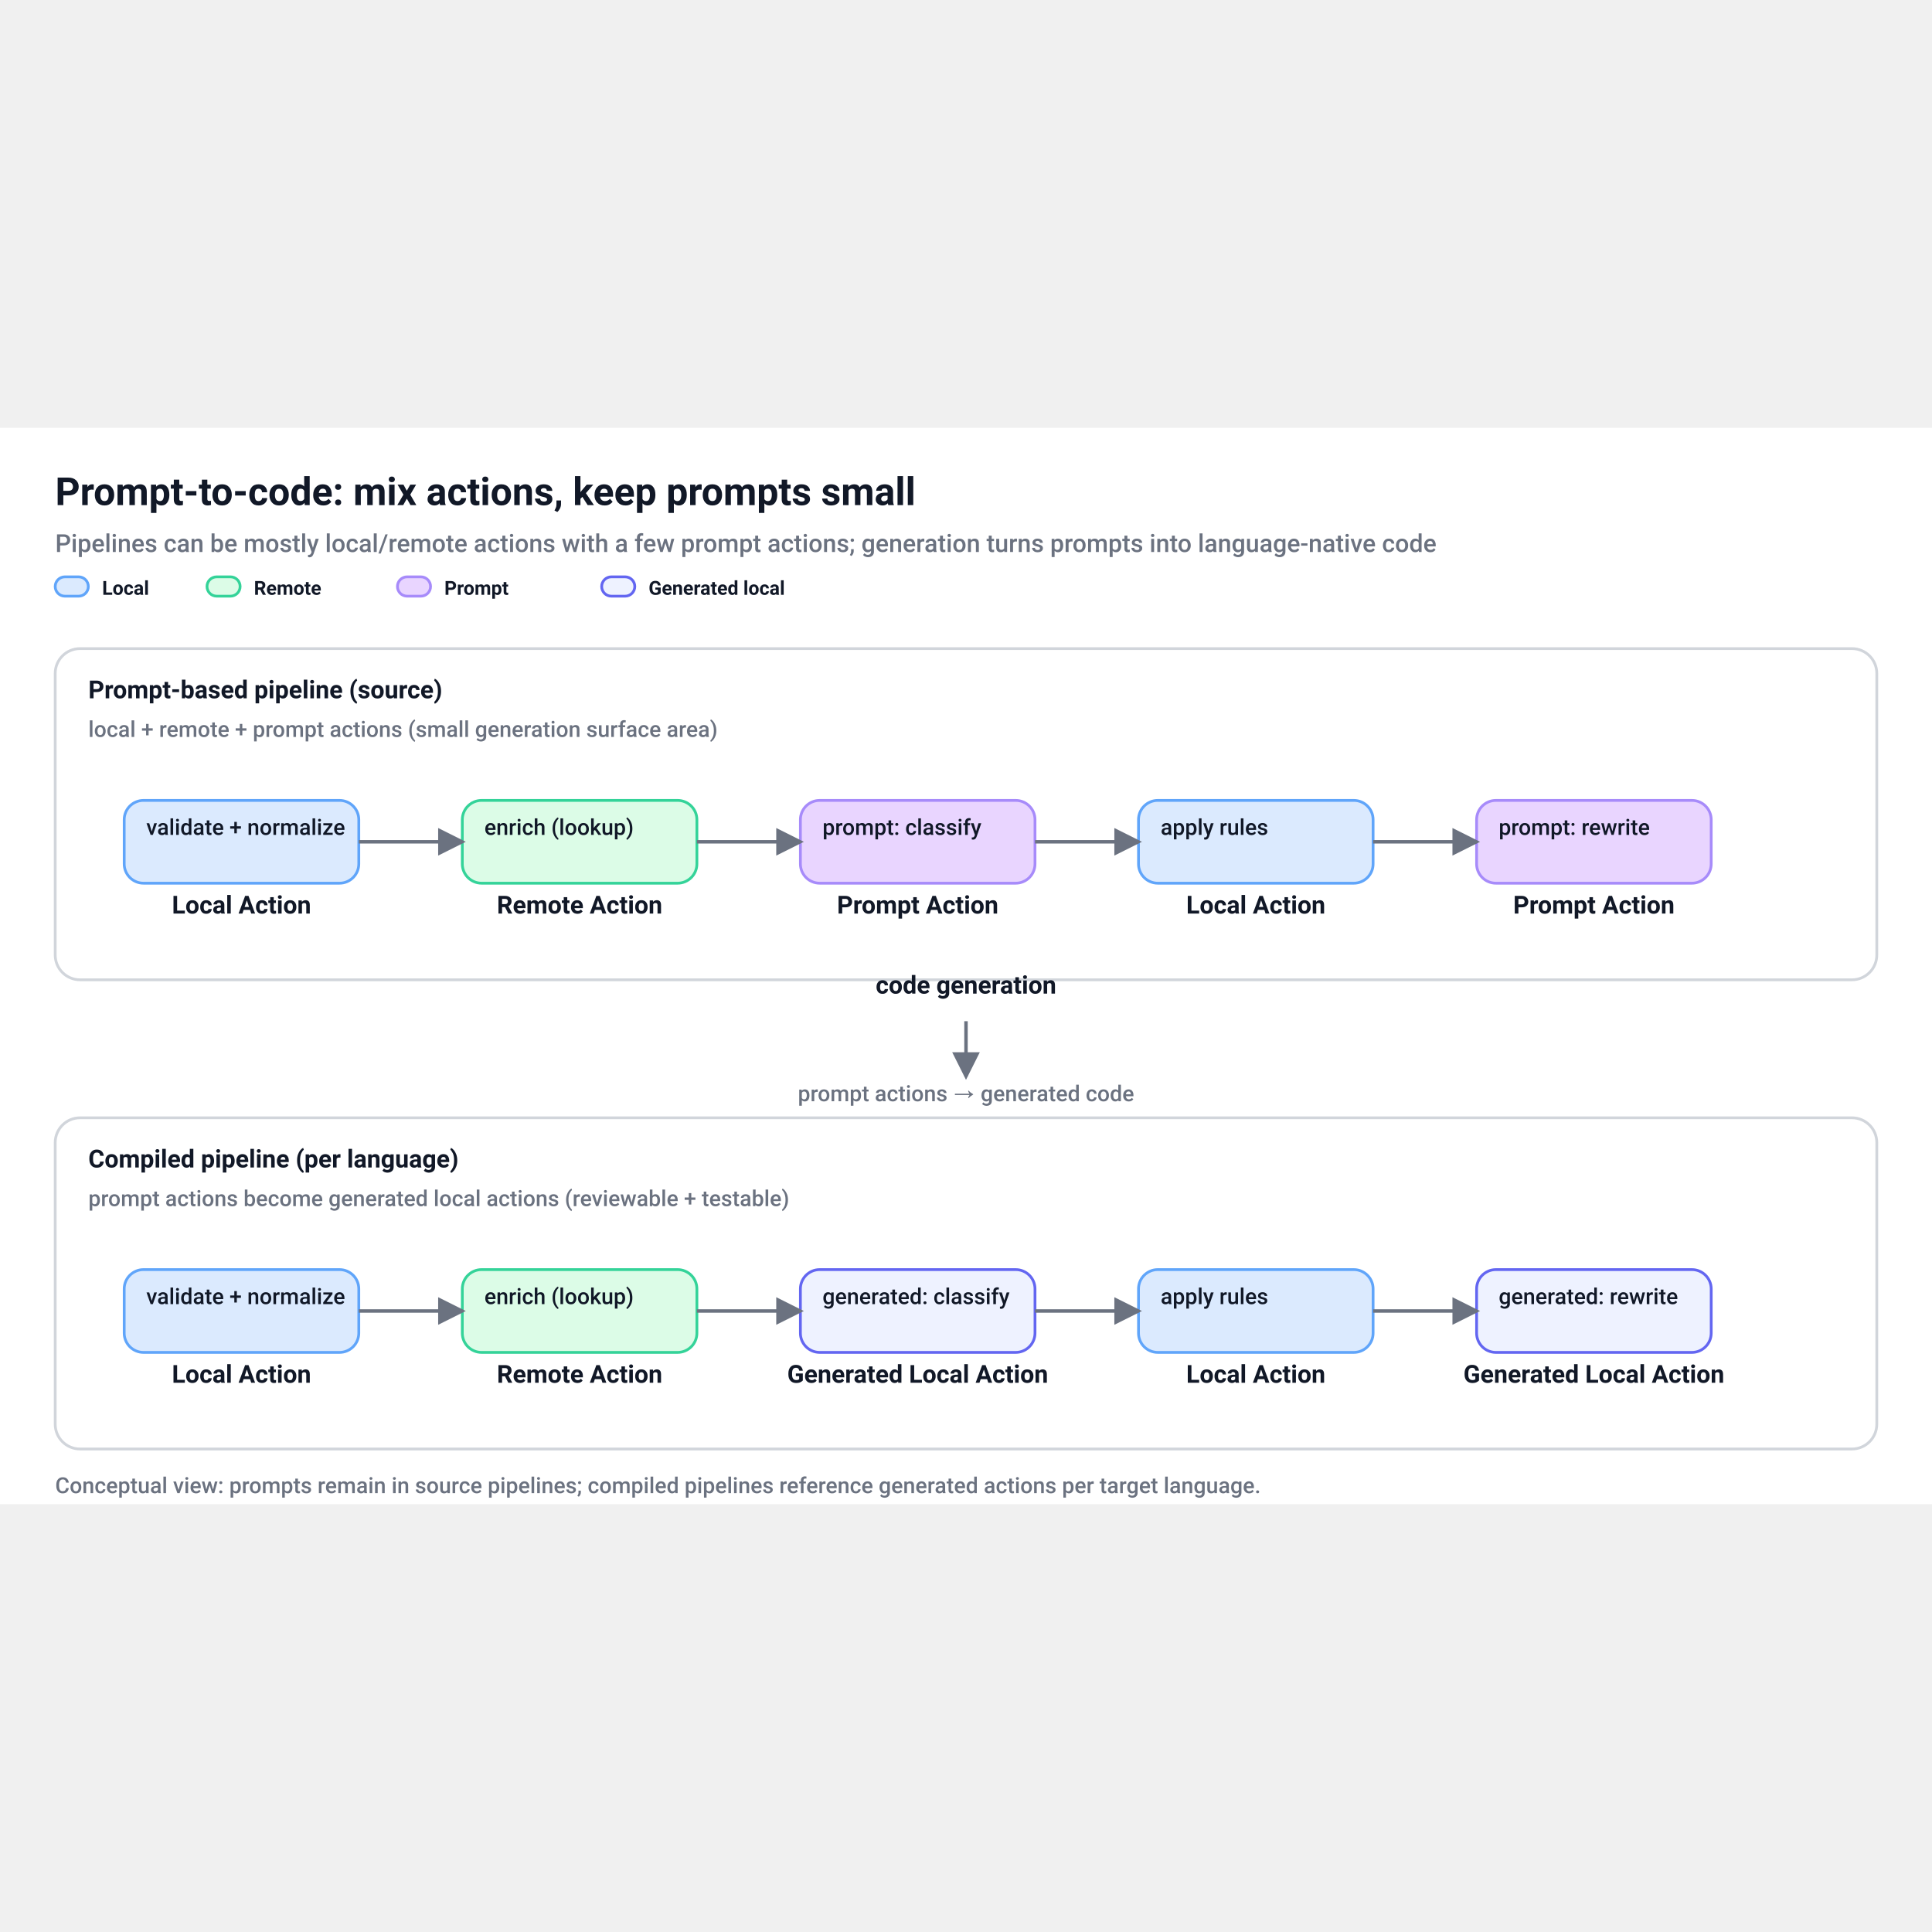
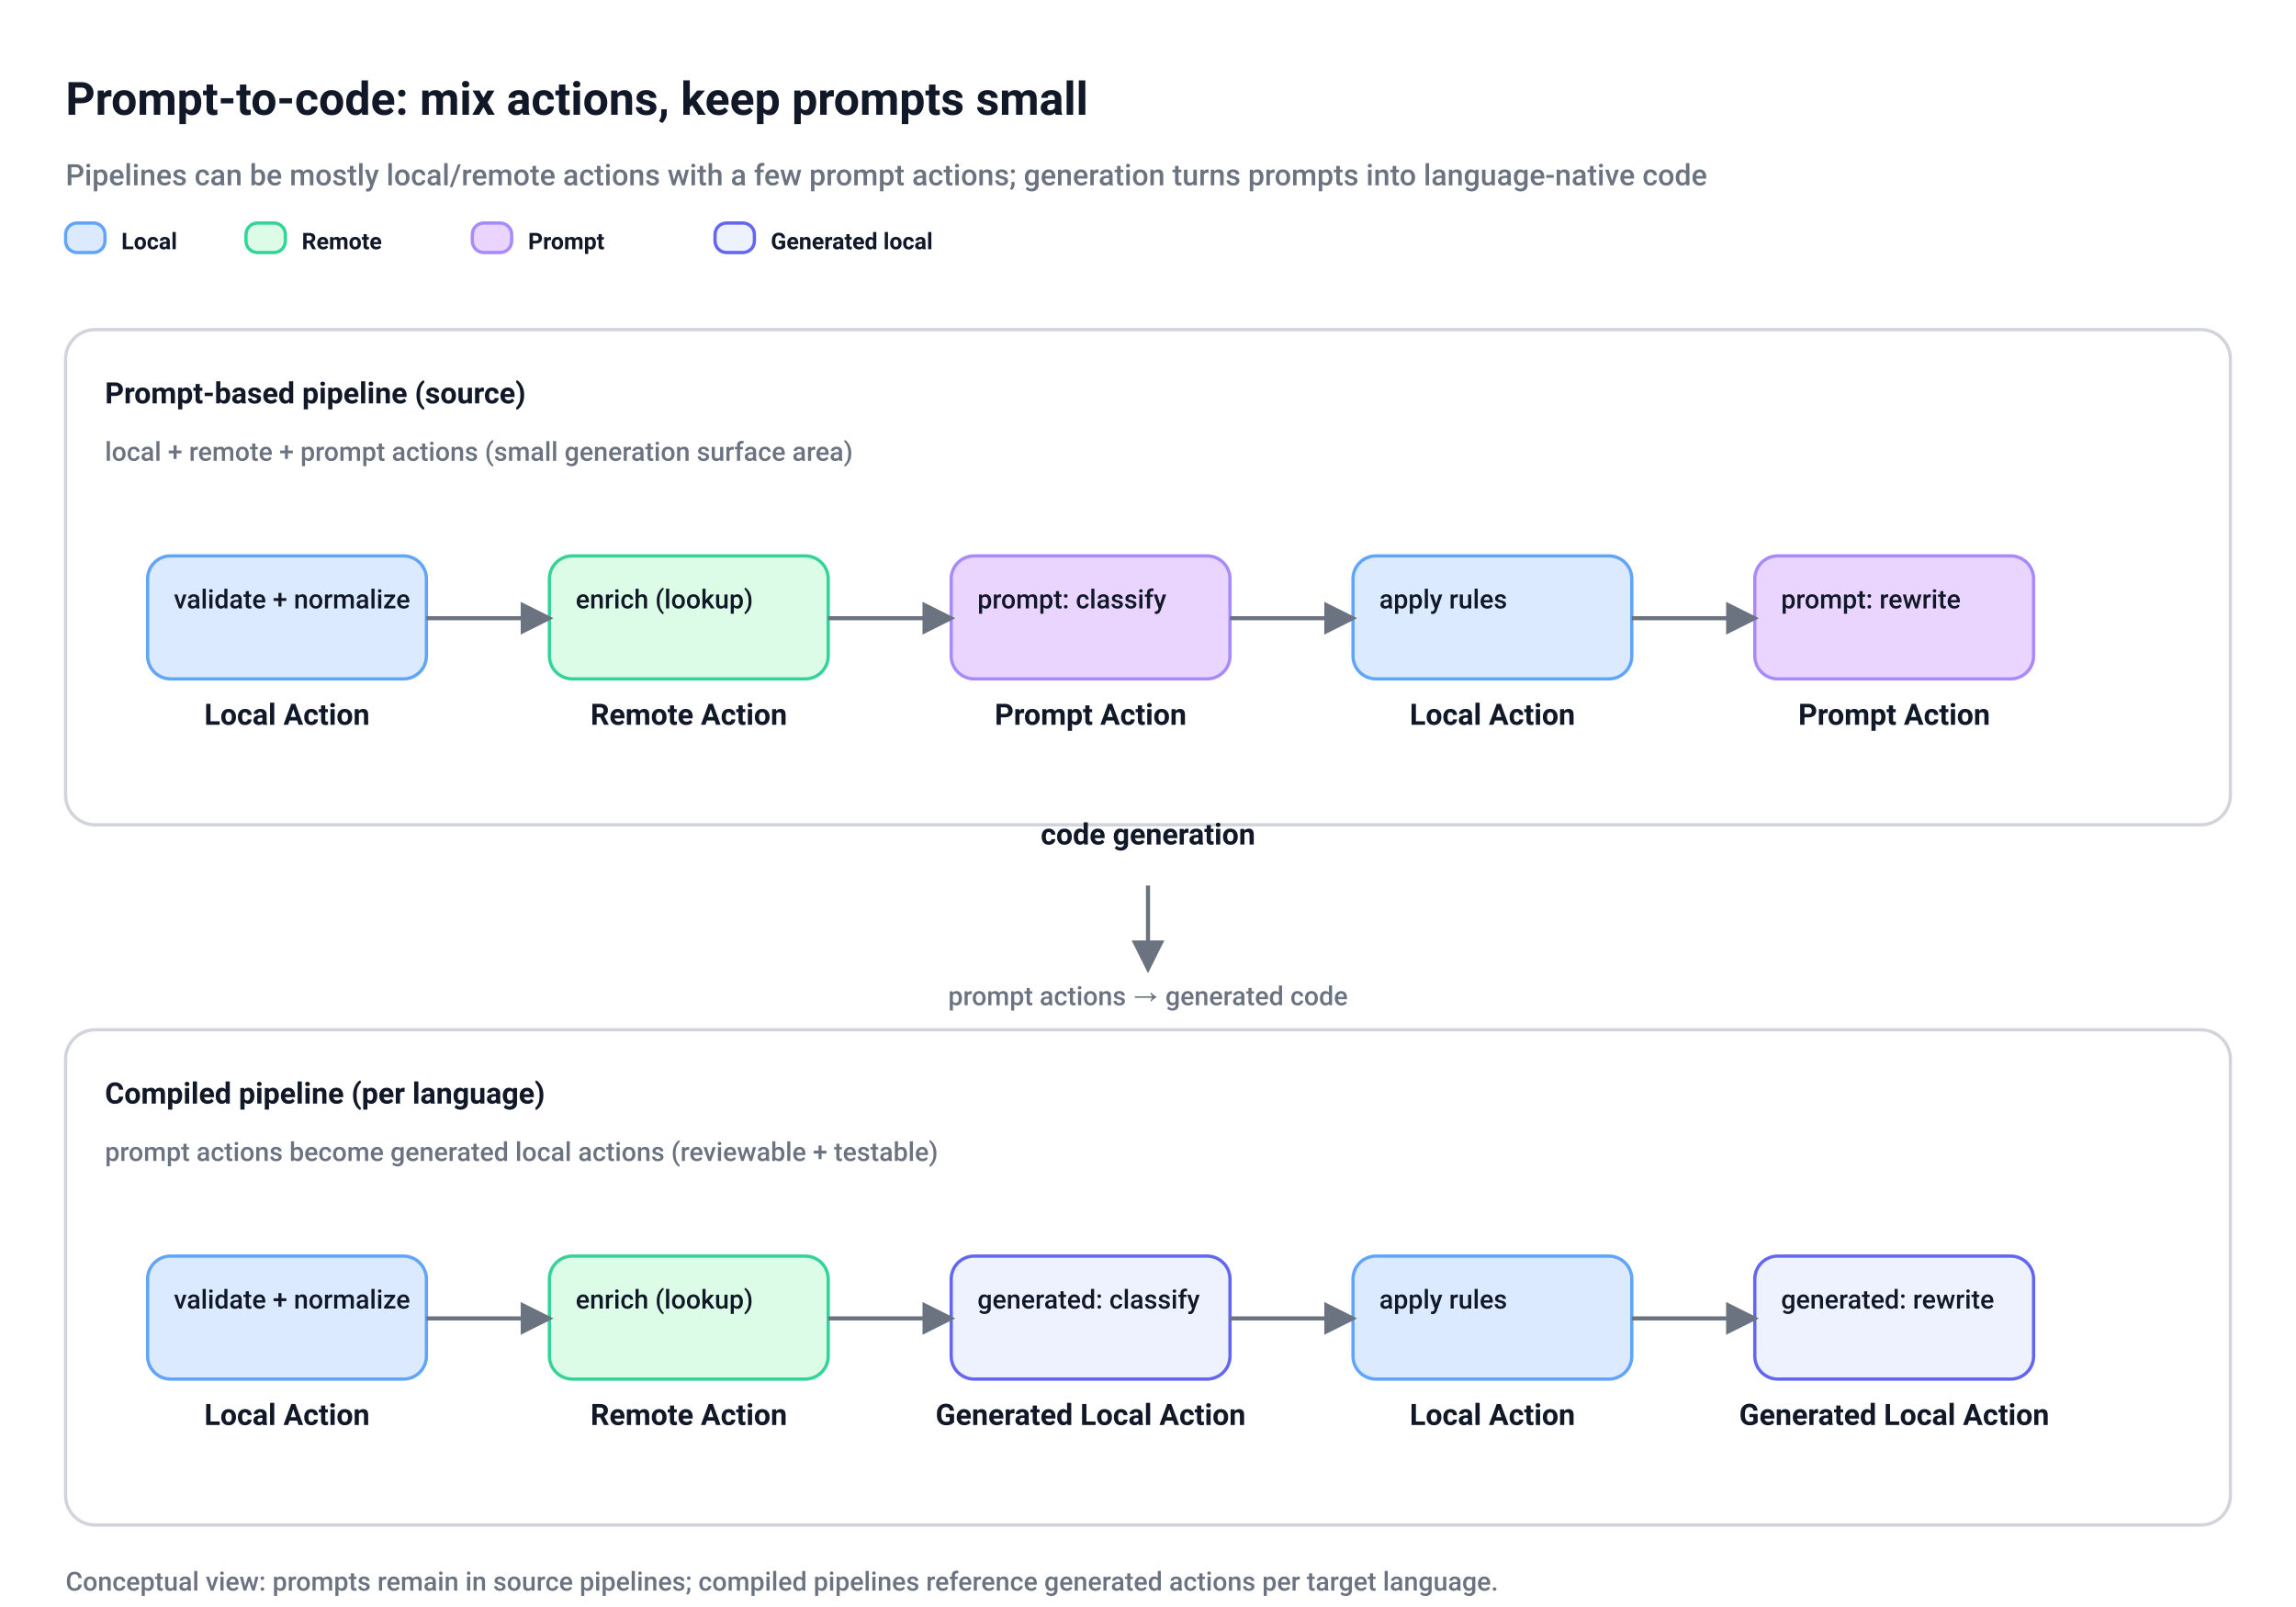
- <svg xmlns="http://www.w3.org/2000/svg" width="1400" height="1400" viewBox="0 0 1400 780" role="img" aria-label="Prompt-to-code: a prompt-based pipeline with mixed action types compiles into a per-language pipeline where prompt actions become generated local actions.">
+ <svg xmlns="http://www.w3.org/2000/svg" width="1400" height="980" viewBox="0 0 1400 980" role="img" aria-label="Prompt-to-code: a prompt-based pipeline with mixed action types compiles into a per-language pipeline where prompt actions become generated local actions.">
  <defs>
    <style>
      .title { font: 700 28px system-ui, -apple-system, Segoe UI, Roboto, Helvetica, Arial, sans-serif; fill: #111827; }
      .subtitle { font: 500 18px system-ui, -apple-system, Segoe UI, Roboto, Helvetica, Arial, sans-serif; fill: #6b7280; }
      .heading { font: 700 18px system-ui, -apple-system, Segoe UI, Roboto, Helvetica, Arial, sans-serif; fill: #111827; }
      .text { font: 500 16px system-ui, -apple-system, Segoe UI, Roboto, Helvetica, Arial, sans-serif; fill: #111827; }
      .muted { fill: #6b7280; }
      .typeLabel { font: 600 18px system-ui, -apple-system, Segoe UI, Roboto, Helvetica, Arial, sans-serif; fill: #111827; }
      .chipText { font: 700 14px system-ui, -apple-system, Segoe UI, Roboto, Helvetica, Arial, sans-serif; fill: #111827; }
      .box { stroke-width: 2; }
    </style>
    <marker id="arrow" markerWidth="8" markerHeight="8" refX="7" refY="4" orient="auto">
      <path d="M0,0 L8,4 L0,8 Z" fill="#6b7280" />
    </marker>
  </defs>
-   <rect x="0" y="0" width="100%" height="100%" fill="#ffffff" />
-   <text x="40" y="56" class="title">Prompt-to-code: mix actions, keep prompts small</text>
-   <text x="40" y="90" class="subtitle">Pipelines can be mostly local/remote actions with a few prompt actions; generation turns prompts into language-native code</text>
-   <rect x="40" y="108" width="24" height="14" rx="7" fill="#dbeafe" stroke="#60a5fa" class="box" />
-   <text x="74" y="121" class="chipText">Local</text>
-   <rect x="150" y="108" width="24" height="14" rx="7" fill="#dcfce7" stroke="#34d399" class="box" />
-   <text x="184" y="121" class="chipText">Remote</text>
-   <rect x="288" y="108" width="24" height="14" rx="7" fill="#e9d5ff" stroke="#a78bfa" class="box" />
-   <text x="322" y="121" class="chipText">Prompt</text>
-   <rect x="436" y="108" width="24" height="14" rx="7" fill="#eef2ff" stroke="#6366f1" class="box" />
-   <text x="470" y="121" class="chipText">Generated local</text>
-   <rect x="40" y="160" width="1320" height="240" rx="18" fill="#ffffff" stroke="#d1d5db" class="box" />
-   <text x="64" y="196" class="heading">Prompt-based pipeline (source)</text>
-   <text x="64" y="224" class="text muted">local + remote + prompt actions (small generation surface area)</text>
-   <rect x="90" y="270" width="170" height="60" rx="14" fill="#dbeafe" stroke="#60a5fa" class="box" />
-   <text x="106" y="295" class="text">validate + normalize</text>
-   <text x="175" y="352" class="typeLabel" text-anchor="middle">Local Action</text>
-   <rect x="335" y="270" width="170" height="60" rx="14" fill="#dcfce7" stroke="#34d399" class="box" />
-   <text x="351" y="295" class="text">enrich (lookup)</text>
-   <text x="420" y="352" class="typeLabel" text-anchor="middle">Remote Action</text>
-   <rect x="580" y="270" width="170" height="60" rx="14" fill="#e9d5ff" stroke="#a78bfa" class="box" />
-   <text x="596" y="295" class="text">prompt: classify</text>
-   <text x="665" y="352" class="typeLabel" text-anchor="middle">Prompt Action</text>
-   <rect x="825" y="270" width="170" height="60" rx="14" fill="#dbeafe" stroke="#60a5fa" class="box" />
-   <text x="841" y="295" class="text">apply rules</text>
-   <text x="910" y="352" class="typeLabel" text-anchor="middle">Local Action</text>
-   <rect x="1070" y="270" width="170" height="60" rx="14" fill="#e9d5ff" stroke="#a78bfa" class="box" />
-   <text x="1086" y="295" class="text">prompt: rewrite</text>
-   <text x="1155" y="352" class="typeLabel" text-anchor="middle">Prompt Action</text>
-   <line x1="260" y1="300" x2="335" y2="300" stroke="#6b7280" stroke-width="2.5" marker-end="url(#arrow)" />
-   <line x1="505" y1="300" x2="580" y2="300" stroke="#6b7280" stroke-width="2.5" marker-end="url(#arrow)" />
-   <line x1="750" y1="300" x2="825" y2="300" stroke="#6b7280" stroke-width="2.5" marker-end="url(#arrow)" />
-   <line x1="995" y1="300" x2="1070" y2="300" stroke="#6b7280" stroke-width="2.5" marker-end="url(#arrow)" />
-   <text x="700" y="410" class="heading" text-anchor="middle">code generation</text>
-   <line x1="700" y1="430" x2="700" y2="470" stroke="#6b7280" stroke-width="2.5" marker-end="url(#arrow)" />
-   <text x="700" y="488" class="text muted" text-anchor="middle">prompt actions → generated code</text>
-   <rect x="40" y="500" width="1320" height="240" rx="18" fill="#ffffff" stroke="#d1d5db" class="box" />
-   <text x="64" y="536" class="heading">Compiled pipeline (per language)</text>
-   <text x="64" y="564" class="text muted">prompt actions become generated local actions (reviewable + testable)</text>
-   <rect x="90" y="610" width="170" height="60" rx="14" fill="#dbeafe" stroke="#60a5fa" class="box" />
-   <text x="106" y="635" class="text">validate + normalize</text>
-   <text x="175" y="692" class="typeLabel" text-anchor="middle">Local Action</text>
-   <rect x="335" y="610" width="170" height="60" rx="14" fill="#dcfce7" stroke="#34d399" class="box" />
-   <text x="351" y="635" class="text">enrich (lookup)</text>
-   <text x="420" y="692" class="typeLabel" text-anchor="middle">Remote Action</text>
-   <rect x="580" y="610" width="170" height="60" rx="14" fill="#eef2ff" stroke="#6366f1" class="box" />
-   <text x="596" y="635" class="text">generated: classify</text>
-   <text x="665" y="692" class="typeLabel" text-anchor="middle">Generated Local Action</text>
-   <rect x="825" y="610" width="170" height="60" rx="14" fill="#dbeafe" stroke="#60a5fa" class="box" />
-   <text x="841" y="635" class="text">apply rules</text>
-   <text x="910" y="692" class="typeLabel" text-anchor="middle">Local Action</text>
-   <rect x="1070" y="610" width="170" height="60" rx="14" fill="#eef2ff" stroke="#6366f1" class="box" />
-   <text x="1086" y="635" class="text">generated: rewrite</text>
-   <text x="1155" y="692" class="typeLabel" text-anchor="middle">Generated Local Action</text>
-   <line x1="260" y1="640" x2="335" y2="640" stroke="#6b7280" stroke-width="2.5" marker-end="url(#arrow)" />
-   <line x1="505" y1="640" x2="580" y2="640" stroke="#6b7280" stroke-width="2.5" marker-end="url(#arrow)" />
-   <line x1="750" y1="640" x2="825" y2="640" stroke="#6b7280" stroke-width="2.5" marker-end="url(#arrow)" />
-   <line x1="995" y1="640" x2="1070" y2="640" stroke="#6b7280" stroke-width="2.5" marker-end="url(#arrow)" />
-   <text x="40" y="772" class="text muted">Conceptual view: prompts remain in source pipelines; compiled pipelines reference generated actions per target language.</text>
+   <rect x="0" y="0" width="1400" height="980" fill="#ffffff" />
+   <text x="40" y="70" class="title">Prompt-to-code: mix actions, keep prompts small</text>
+   <text x="40" y="113" class="subtitle">Pipelines can be mostly local/remote actions with a few prompt actions; generation turns prompts into language-native code</text>
+   <rect x="40" y="136" width="24" height="18" rx="7" fill="#dbeafe" stroke="#60a5fa" class="box" />
+   <text x="74" y="152" class="chipText">Local</text>
+   <rect x="150" y="136" width="24" height="18" rx="7" fill="#dcfce7" stroke="#34d399" class="box" />
+   <text x="184" y="152" class="chipText">Remote</text>
+   <rect x="288" y="136" width="24" height="18" rx="7" fill="#e9d5ff" stroke="#a78bfa" class="box" />
+   <text x="322" y="152" class="chipText">Prompt</text>
+   <rect x="436" y="136" width="24" height="18" rx="7" fill="#eef2ff" stroke="#6366f1" class="box" />
+   <text x="470" y="152" class="chipText">Generated local</text>
+   <rect x="40" y="201" width="1320" height="302" rx="18" fill="#ffffff" stroke="#d1d5db" class="box" />
+   <text x="64" y="246" class="heading">Prompt-based pipeline (source)</text>
+   <text x="64" y="281" class="text muted">local + remote + prompt actions (small generation surface area)</text>
+   <rect x="90" y="339" width="170" height="75" rx="14" fill="#dbeafe" stroke="#60a5fa" class="box" />
+   <text x="106" y="371" class="text">validate + normalize</text>
+   <text x="175" y="442" class="typeLabel" text-anchor="middle">Local Action</text>
+   <rect x="335" y="339" width="170" height="75" rx="14" fill="#dcfce7" stroke="#34d399" class="box" />
+   <text x="351" y="371" class="text">enrich (lookup)</text>
+   <text x="420" y="442" class="typeLabel" text-anchor="middle">Remote Action</text>
+   <rect x="580" y="339" width="170" height="75" rx="14" fill="#e9d5ff" stroke="#a78bfa" class="box" />
+   <text x="596" y="371" class="text">prompt: classify</text>
+   <text x="665" y="442" class="typeLabel" text-anchor="middle">Prompt Action</text>
+   <rect x="825" y="339" width="170" height="75" rx="14" fill="#dbeafe" stroke="#60a5fa" class="box" />
+   <text x="841" y="371" class="text">apply rules</text>
+   <text x="910" y="442" class="typeLabel" text-anchor="middle">Local Action</text>
+   <rect x="1070" y="339" width="170" height="75" rx="14" fill="#e9d5ff" stroke="#a78bfa" class="box" />
+   <text x="1086" y="371" class="text">prompt: rewrite</text>
+   <text x="1155" y="442" class="typeLabel" text-anchor="middle">Prompt Action</text>
+   <line x1="260" y1="377" x2="335" y2="377" stroke="#6b7280" stroke-width="2.5" marker-end="url(#arrow)" />
+   <line x1="505" y1="377" x2="580" y2="377" stroke="#6b7280" stroke-width="2.5" marker-end="url(#arrow)" />
+   <line x1="750" y1="377" x2="825" y2="377" stroke="#6b7280" stroke-width="2.5" marker-end="url(#arrow)" />
+   <line x1="995" y1="377" x2="1070" y2="377" stroke="#6b7280" stroke-width="2.5" marker-end="url(#arrow)" />
+   <text x="700" y="515" class="heading" text-anchor="middle">code generation</text>
+   <line x1="700" y1="540" x2="700" y2="591" stroke="#6b7280" stroke-width="2.5" marker-end="url(#arrow)" />
+   <text x="700" y="613" class="text muted" text-anchor="middle">prompt actions → generated code</text>
+   <rect x="40" y="628" width="1320" height="302" rx="18" fill="#ffffff" stroke="#d1d5db" class="box" />
+   <text x="64" y="673" class="heading">Compiled pipeline (per language)</text>
+   <text x="64" y="708" class="text muted">prompt actions become generated local actions (reviewable + testable)</text>
+   <rect x="90" y="766" width="170" height="75" rx="14" fill="#dbeafe" stroke="#60a5fa" class="box" />
+   <text x="106" y="798" class="text">validate + normalize</text>
+   <text x="175" y="869" class="typeLabel" text-anchor="middle">Local Action</text>
+   <rect x="335" y="766" width="170" height="75" rx="14" fill="#dcfce7" stroke="#34d399" class="box" />
+   <text x="351" y="798" class="text">enrich (lookup)</text>
+   <text x="420" y="869" class="typeLabel" text-anchor="middle">Remote Action</text>
+   <rect x="580" y="766" width="170" height="75" rx="14" fill="#eef2ff" stroke="#6366f1" class="box" />
+   <text x="596" y="798" class="text">generated: classify</text>
+   <text x="665" y="869" class="typeLabel" text-anchor="middle">Generated Local Action</text>
+   <rect x="825" y="766" width="170" height="75" rx="14" fill="#dbeafe" stroke="#60a5fa" class="box" />
+   <text x="841" y="798" class="text">apply rules</text>
+   <text x="910" y="869" class="typeLabel" text-anchor="middle">Local Action</text>
+   <rect x="1070" y="766" width="170" height="75" rx="14" fill="#eef2ff" stroke="#6366f1" class="box" />
+   <text x="1086" y="798" class="text">generated: rewrite</text>
+   <text x="1155" y="869" class="typeLabel" text-anchor="middle">Generated Local Action</text>
+   <line x1="260" y1="804" x2="335" y2="804" stroke="#6b7280" stroke-width="2.5" marker-end="url(#arrow)" />
+   <line x1="505" y1="804" x2="580" y2="804" stroke="#6b7280" stroke-width="2.5" marker-end="url(#arrow)" />
+   <line x1="750" y1="804" x2="825" y2="804" stroke="#6b7280" stroke-width="2.5" marker-end="url(#arrow)" />
+   <line x1="995" y1="804" x2="1070" y2="804" stroke="#6b7280" stroke-width="2.5" marker-end="url(#arrow)" />
+   <text x="40" y="970" class="text muted">Conceptual view: prompts remain in source pipelines; compiled pipelines reference generated actions per target language.</text>
</svg>
